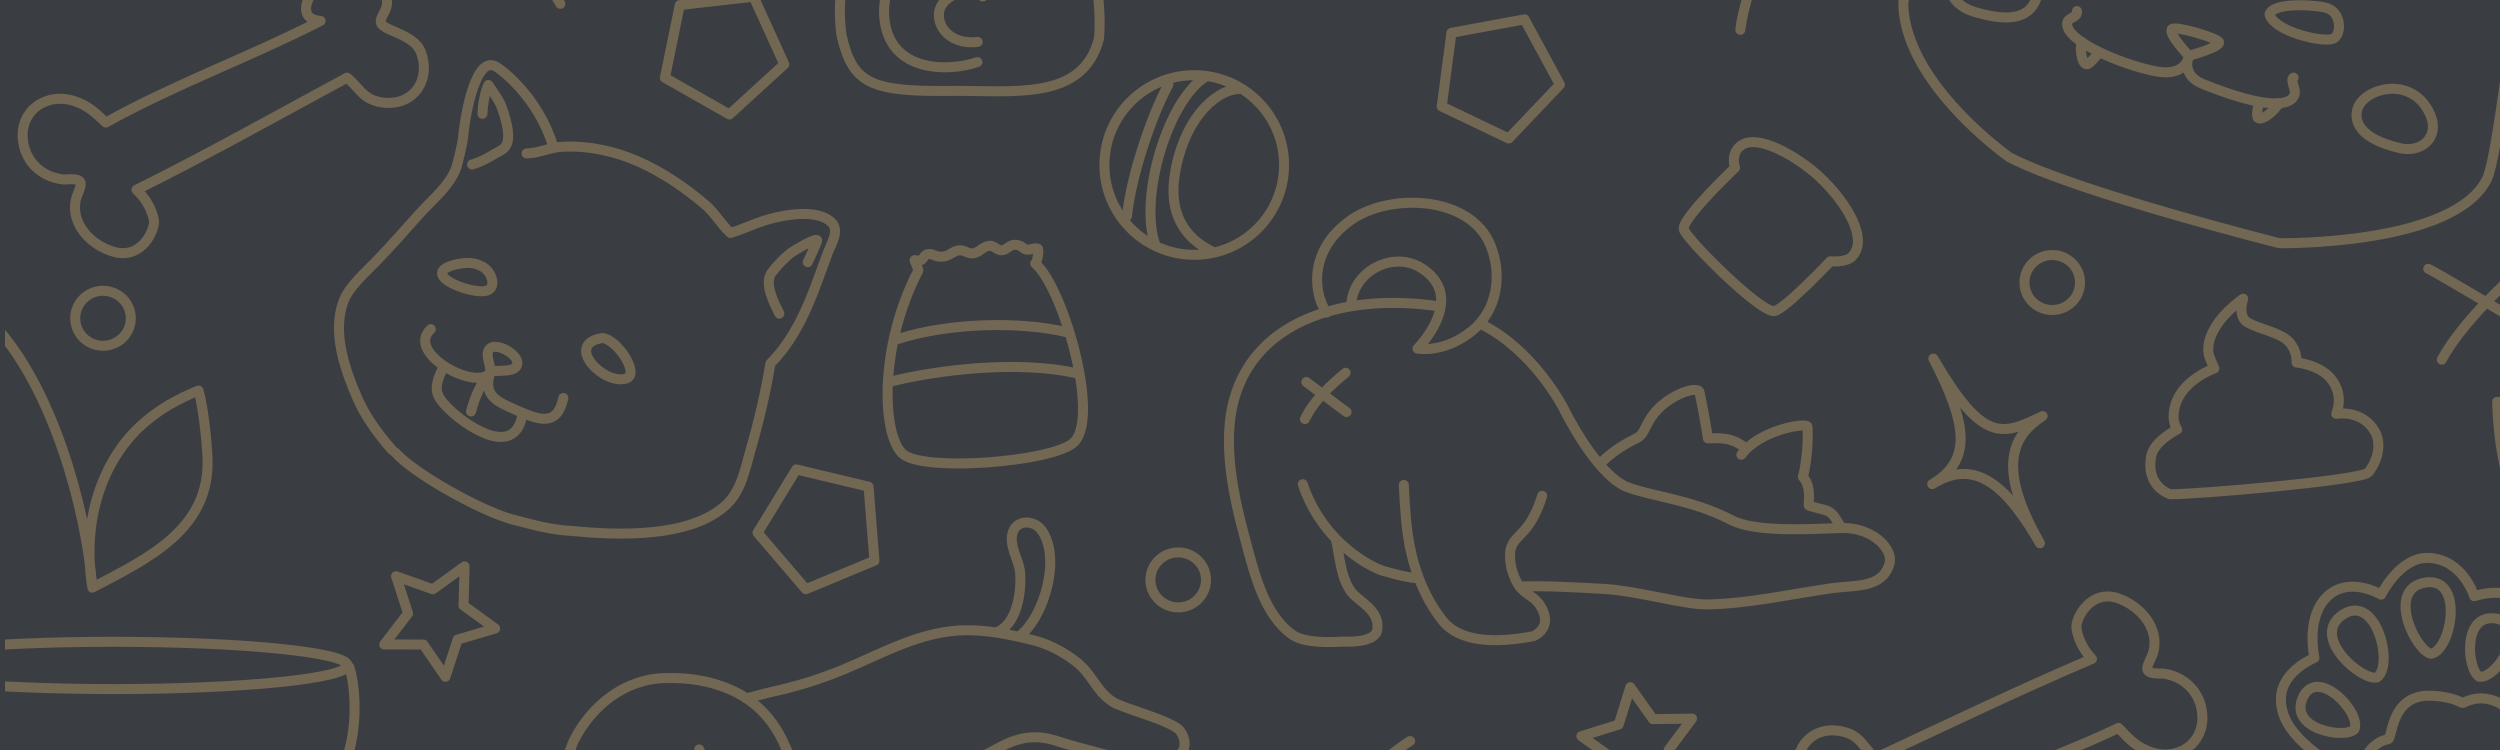
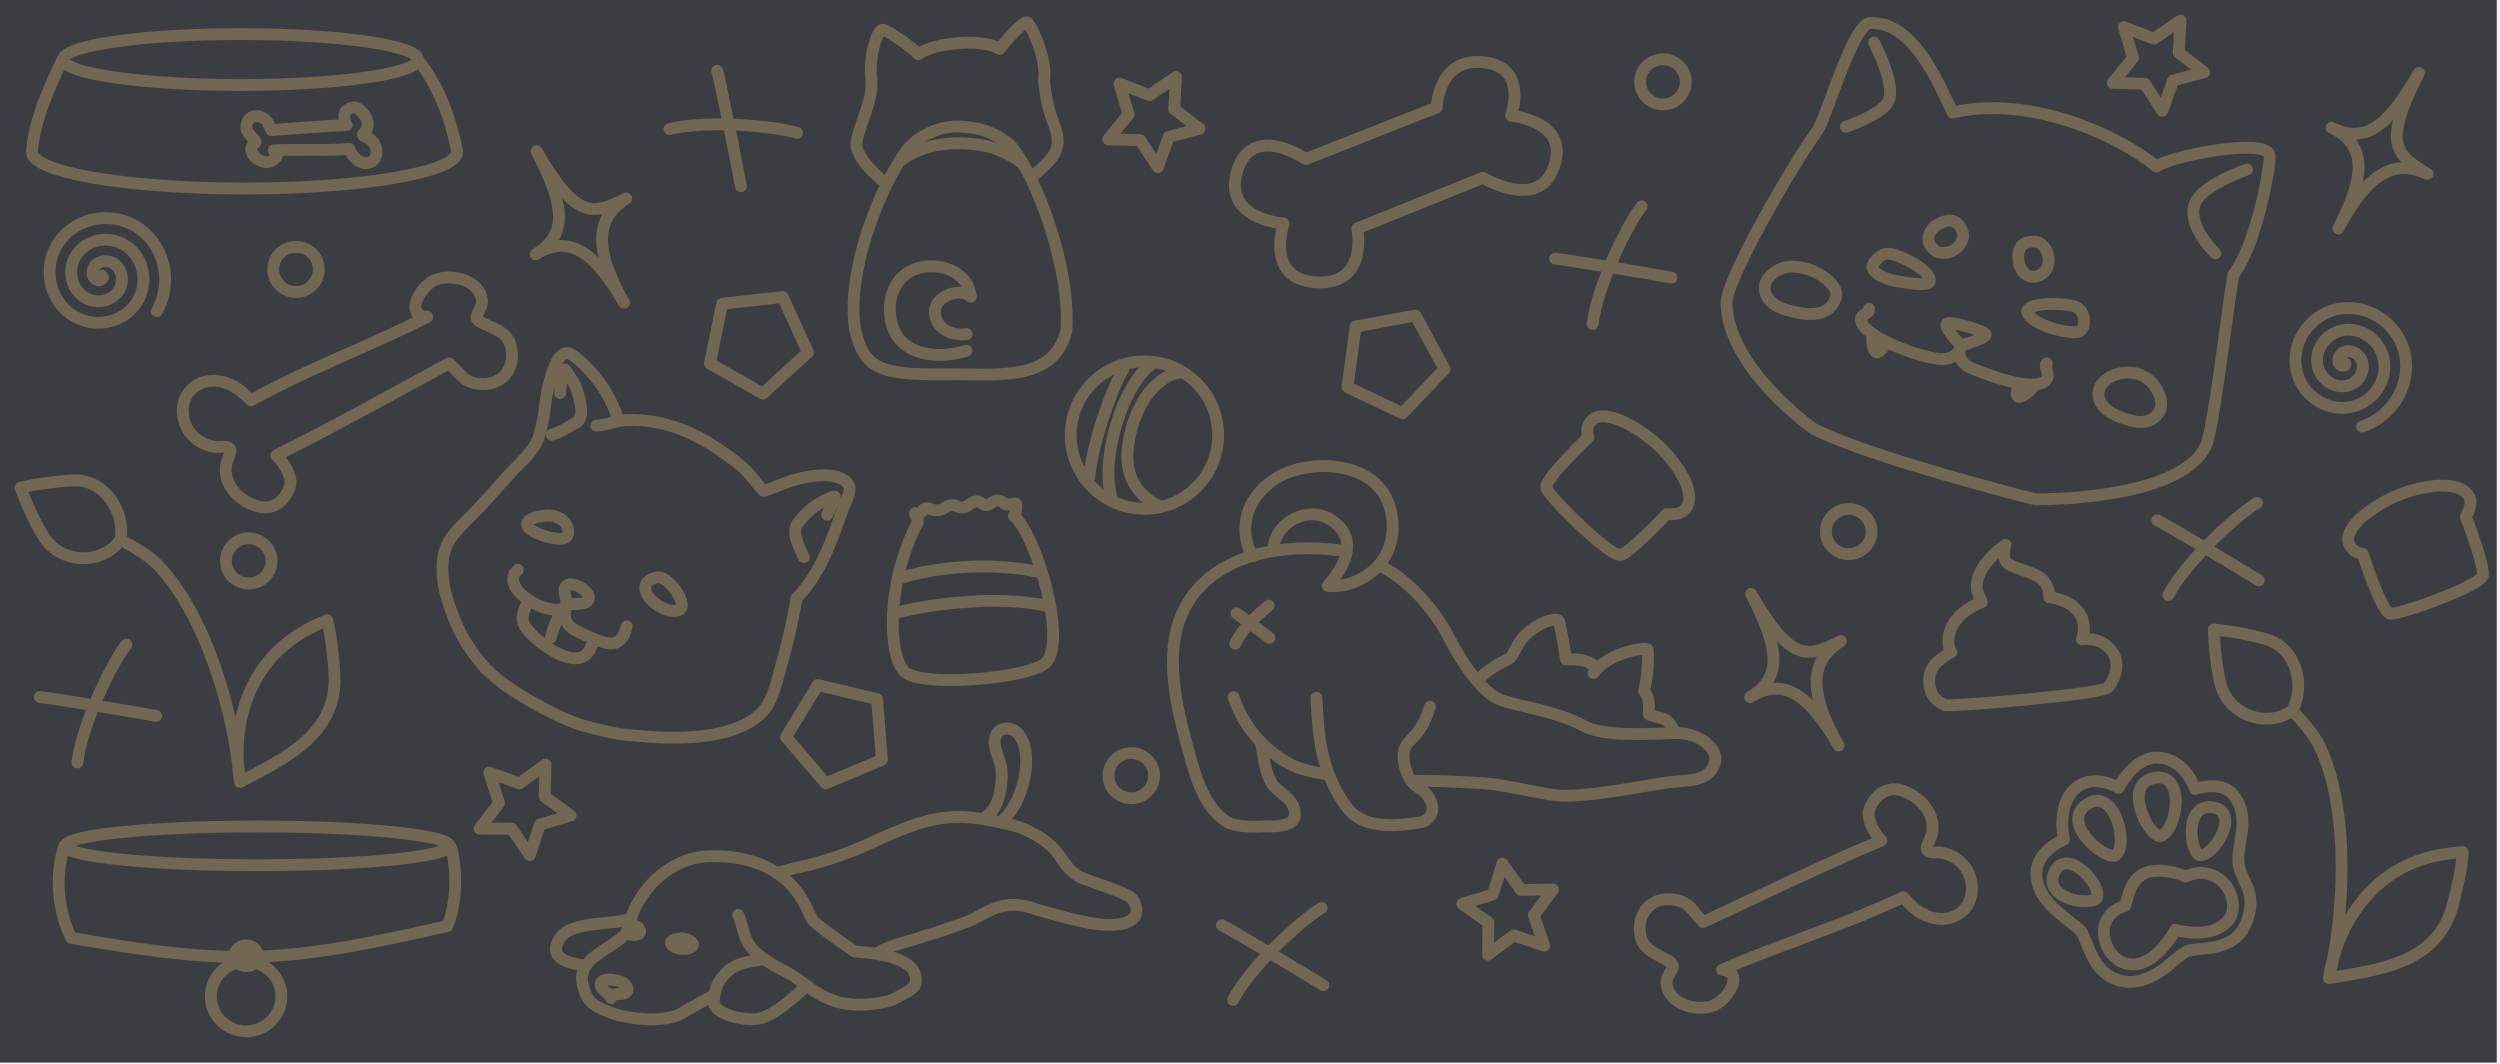
- <svg xmlns="http://www.w3.org/2000/svg" width="500" height="150" viewBox="0 0 500 150" fill="none">
-   <g clip-path="url(#clip0_66_119)">
-     <rect width="528.061" height="179.779" transform="translate(-13.75 -15)" fill="#3A3E42" />
-     <mask id="mask0_66_119" style="mask-type:alpha" maskUnits="userSpaceOnUse" x="1" y="-15" width="529" height="180">
-       <rect x="1" y="-15" width="529" height="180" fill="#F5C678" />
-       <rect x="1" y="-15" width="529" height="180" fill="#575C63" />
+ <svg xmlns="http://www.w3.org/2000/svg" width="423" height="180" viewBox="0 0 423 180" fill="none">
+   <g clip-path="url(#clip0_66_297)">
+     <rect width="422.449" height="179.779" fill="#3A3E42" />
+     <mask id="mask0_66_297" style="mask-type:alpha" maskUnits="userSpaceOnUse" x="0" y="0" width="423" height="180">
+       <rect width="423" height="180" fill="#F5C678" />
+       <rect width="423" height="180" fill="#575C63" />
    </mask>
-     <g mask="url(#mask0_66_119)">
-       <path d="M488.354 71.932C492.774 63.644 505.052 52.414 509.947 49.532M485.648 53.763C486.748 54.154 506.067 65.681 510.359 68.374M-21.139 112.762C-20.047 103.432 -12.711 88.497 -9.205 84.028M-30.286 96.831C-29.12 96.795 -6.927 100.48 -1.948 101.423M176.062 -28.276C173.436 -30.151 169.441 -33.934 168.743 -37.155C168.156 -39.864 172.214 -47.25 172.302 -51.699C172.32 -52.598 172.393 -53.592 172.26 -54.395C171.718 -58.648 173.642 -66.67 175.516 -65.704C177.571 -64.645 181.64 -61.92 183.78 -59.837C187.623 -62.652 199.372 -63.779 203.583 -61.091C204.457 -62.391 209.665 -68.321 210.331 -67.516C212.163 -65.304 215.139 -57.837 214.35 -53.319C214.864 -49.393 215.256 -46.764 216.688 -43.063C219.153 -36.689 217.108 -34.821 211.526 -29.987M195.481 12.417C189.822 14.368 178.479 14.522 176.967 4.429C176.498 1.296 176.998 -1.8 178.879 -4.399C182.805 -9.824 192.775 -9.265 195.857 -3.31C196.194 -2.658 196.636 -0.551 196.557 -0.642C194.409 -3.131 187.347 -1.053 187.793 3.423C188.134 6.841 191.575 8.911 195.542 8.378M179.075 -33.63C185.134 -38.444 194.177 -38.967 201.406 -37.148C203.56 -36.606 208.067 -34.333 209.256 -33.028M260.434 170.612C264.854 162.324 277.132 151.094 282.027 148.211M257.728 152.443C258.828 152.834 278.147 164.361 282.439 167.054M518.527 100.048C521.054 102.92 523.748 105.643 525.384 109.166C532.415 124.307 531.417 149.349 527.447 165.303M518.527 100.048C512.725 104.541 502.862 101.424 500.995 93.426C500.063 89.429 499.584 85.166 499.42 80.36C503.556 80.724 508.783 81.708 512.505 82.85C519.522 85.003 521.807 94.239 518.527 100.048ZM527.447 165.303C529.89 150.527 538.565 141.122 547.482 137.385C551.527 135.69 555.456 134.925 560.066 134.625C559.929 138.064 558.475 144.61 557.504 147.983C553.539 161.76 539.696 163.296 527.447 165.303ZM-10.644 58.454C-7.338 60.378 -3.921 62.109 -1.254 64.933C10.207 77.071 17.185 101.142 18.468 117.532M-10.644 58.454C-14.727 64.551 -25.069 64.716 -29.37 57.72C-31.52 54.223 -33.324 50.332 -35 45.824C-30.961 44.86 -25.692 44.14 -21.799 44.045C-14.462 43.867 -9.371 51.904 -10.644 58.454ZM18.468 117.532C16.109 102.743 21.362 91.076 28.639 84.709C31.939 81.821 35.424 79.852 39.702 78.108C40.66 81.413 41.353 88.084 41.499 91.59C42.097 105.914 29.452 111.752 18.468 117.532ZM123.104 -41.55C132.211 -43.851 148.779 -42.313 154.204 -40.627M134.734 -55.77C135.184 -54.692 139.641 -32.642 140.533 -27.653M-15.164 -5.804C-14.494 -5.372 -15.416 -4.687 -15.883 -4.689C-17.147 -4.696 -17.675 -6.2 -17.393 -7.24C-16.889 -9.101 -14.684 -9.783 -13.01 -9.147C-10.553 -8.212 -9.698 -5.224 -10.707 -2.931C-12.052 0.125 -15.849 1.158 -18.756 -0.232C-22.414 -1.98 -23.624 -6.595 -21.851 -10.113C-19.703 -14.374 -14.265 -15.763 -10.137 -13.604C-5.271 -11.06 -3.703 -4.796 -6.249 -0.058C-9.189 5.413 -16.281 7.16 -21.628 4.226C-27.704 0.891 -29.631 -7.03 -26.308 -12.986C-22.58 -19.668 -13.828 -21.774 -7.264 -18.062C0.024 -13.94 2.31 -4.357 -1.792 2.815M531.464 15.528C531.667 16.3 530.524 16.183 530.182 15.867C529.253 15.008 529.878 13.543 530.788 12.964C532.415 11.931 534.503 12.915 535.31 14.514C536.493 16.861 535.108 19.645 532.816 20.656C529.761 22.005 526.262 20.205 525.054 17.219C523.533 13.46 525.753 9.238 529.436 7.837C533.896 6.14 538.846 8.783 540.438 13.162C542.313 18.323 539.244 24.004 534.168 25.784C528.307 27.839 521.894 24.344 519.926 18.571C517.691 12.01 521.613 4.863 528.084 2.709C535.343 0.292 543.224 4.641 545.565 11.81C548.164 19.769 543.387 28.385 535.52 30.912M133.971 169.486C131.138 170.913 128.66 172.42 125.958 173.94C120.786 176.849 107.9 174.986 103.806 170.964C102.778 169.953 102.338 168.24 102.002 166.873C100.4 160.35 109.23 158.304 112.442 154.454C112.962 153.832 114.101 149.476 114.72 148.225C118.188 141.221 125.021 135.675 133.156 135.618C136.288 135.538 139.056 135.827 141.49 136.409C148.258 138.026 153.284 141.561 156.488 148.049C156.83 148.752 157.615 150.82 158.257 151.45C160.231 153.389 168.216 158.823 168.216 158.823C172.467 159.143 184.886 160.097 182.968 167.003C182.654 168.131 177.288 170.75 176.316 170.964C162.099 174.093 157.913 167.458 152.65 164.417C149.28 162.47 144.648 160.614 142.28 156.774C141.008 154.712 140.956 152.031 139.842 149.89M102.191 162.268C99.719 161.751 92.875 160.891 96.479 155.5C99.345 151.215 110.011 152.486 113.485 150.773M149.185 139.663C150.699 139.409 152.425 138.784 154.224 138.404C159.065 137.38 164.047 135.831 168.62 133.938C176.491 130.679 184.077 126.228 192.892 126.047C197.516 125.953 202.397 126.981 206.871 128.096C210.203 128.927 214.853 131.466 217.109 134.157C219.027 136.446 220.025 138.804 222.681 140.445C224.689 141.686 234.594 144.246 236.005 146.166C237.461 148.146 236.815 149.91 236.508 150.318C233.272 154.632 220.978 150.891 216.761 149.769C216.023 149.573 215.291 149.388 214.567 149.154C213.748 148.889 212.899 148.722 212.087 148.437C203.875 145.415 199.768 150.171 195.386 151.681C192.024 152.839 189.017 154.029 185.618 154.953C181.703 156.426 177.343 156.978 173.74 159.214M199.175 126.494C203.407 125.072 204.333 118.369 204.022 114.526C203.814 111.952 201.654 109.044 202.573 106.416C203.479 103.827 206.833 104.032 208.285 105.997C212.267 111.388 208.953 123.393 203.792 127.321M113.271 152.108C114.94 152.678 115.459 152.576 115.949 153.708C116.403 154.758 114.166 155.282 112.62 154.307M145.432 160.853C140.513 161.585 137.796 162.046 135.026 166.472C134.452 167.388 133.839 170.06 133.923 171.182C134.142 174.109 140.783 175.626 144.333 175.271C148.932 174.811 154.86 168.392 156.234 167.629M110.646 29.328C107.644 19.313 100.003 13.619 98.906 13.172C94.714 11.466 92.817 24.923 92.681 26.912C92.538 28.999 91.255 33.536 91.286 33.448C89.983 37.2 86.261 40.09 83.664 43.015C80.897 46.131 78.132 49.264 75.225 52.264C73.144 54.412 69.815 57.308 68.722 60.194C66.386 66.363 68.9 73.696 71.382 79.42C72.85 82.806 75.054 86.154 78.445 90.03M105.311 30.686C107.751 30.658 110.008 29.455 112.489 29.345C123.509 28.858 132.801 34.045 140.908 40.818C142.932 42.508 144.199 44.853 146.083 46.59C148.35 45.936 150.602 44.819 152.915 44.097C156.319 43.034 163.247 41.63 166.243 44.422C168.035 46.093 166.197 48.826 165.543 50.598C162.659 58.42 160.147 66.577 154.086 72.713C153.098 78.551 151.776 84.281 150.125 89.962C149.039 93.701 148.283 98.181 145.175 101.027C137.954 107.641 123.474 107.091 114.36 106.187C109.98 105.973 106.531 104.913 102.323 103.856C95.688 101.955 82.661 94.612 79.016 90.447M86.168 65.832C80.831 70.636 95.822 78.639 98.115 74.33M98.115 74.33C96.51 78.986 99.106 80.218 103.154 81.979C107.591 83.909 111.396 85.579 112.674 79.588M98.115 74.33C97.99 73.267 97.827 72.667 97.643 71.831C96.483 66.565 105.007 70.976 103.231 73.335C102.355 74.499 99.457 73.976 98.115 74.33ZM98.115 74.33C96.141 76.597 94.964 79.456 94.201 82.303M88.716 73.266C88.01 74.945 86.958 76.801 87.489 78.679C87.856 79.979 89.583 81.655 90.537 82.505C94.432 85.974 103.173 91.382 104.522 82.722M161.552 52.426C162.198 51.071 162.859 49.549 163.407 48.309C164.004 46.959 158.676 50.177 157.998 50.707C156.782 51.659 155.403 53.162 154.414 54.411C152.682 56.597 154.794 60.522 155.864 62.73M94.414 32.911C96.252 32.332 97.36 31.73 99.301 30.569C100.661 29.756 103.178 29.487 100.358 21.464C99.916 20.205 98.686 18.453 97.668 16.996C97.668 16.996 96.629 19.094 96.485 22.767M-24.303 133.073C-26.69 140.172 -25.927 148.844 -22.677 155.505C-7.66 158.043 7.253 160.564 22.636 160.08C38.018 159.597 53.453 156.123 68.994 152.624C71.252 147.226 71.488 138.832 69.876 133.432M71.372 -35.949C71.372 -34.384 68.949 -32.846 64.351 -31.493C59.752 -30.139 53.142 -29.018 45.191 -28.244C37.241 -27.47 28.234 -27.07 19.087 -27.085C9.941 -27.1 0.98 -27.529 -6.884 -28.329C-14.747 -29.128 -21.233 -30.27 -25.681 -31.638C-30.129 -33.006 -32.381 -34.552 -32.208 -36.117C-31.702 -43.608 -27.751 -52.341 -24.795 -58.423M61.981 -58.269C66.444 -52.642 69.694 -44.957 71.325 -36.29M241.073 15.395C233.667 19.944 227.673 39.411 231.07 49.023M247.811 17.784C242.661 18.015 236.415 24.576 234.898 35.329C233.93 42.187 236.384 47.519 242.809 50.487M233.68 16.918C230.395 22.927 226.266 34.932 225.391 43.234M288.135 61.332C269.603 58.45 251.512 63.707 246.904 79.564C244.327 88.432 246.689 99.242 249.042 107.9C250.807 114.394 252.746 123.048 258.651 127.061C261.423 128.945 268.511 128.316 268.511 128.316C268.511 128.316 275.01 128.794 275.453 125.961C276.069 122.021 271.675 120.296 270.236 118.361C268.077 115.456 267.941 111.038 267.134 107.695M261.265 76.418L269.311 82.405M269.122 74.549C266.002 77.155 262.769 80.094 260.987 83.811M260.562 96.839C263.656 106.292 271.085 111.953 276.107 114C276.107 114 280.413 115.407 283.486 115.658M280.768 96.997C280.768 96.997 280.983 102.938 281.561 106.937C282.391 112.683 284.34 118.744 288.407 123.999C291.943 128.568 299.211 128.645 306.723 127.225C306.723 127.225 310.728 125.586 308.154 121.298C306.293 118.198 303.865 119.52 302.253 113.514C300.911 105.992 305.296 109.395 308.431 99.156M319.999 92.766C322.458 90.284 324.622 88.997 327.591 87.493C328.494 87.036 328.913 85.791 329.708 84.328C332.488 79.211 339.561 76.943 339.898 78.428C340.463 80.926 341.33 85.913 341.583 87.673C345.897 87.459 347.044 88.149 349.239 89.656M303.893 117.359C306.889 117.002 317.441 117.58 321.114 117.804C327.534 118.196 336.913 120.949 341.367 120.888C349.432 120.776 358.207 118.816 366.189 117.663C370.96 116.975 376.41 117.735 377.883 112.798C378.763 109.848 374.539 105.441 368.314 105.605C362.411 105.76 351.211 106.582 346.249 104.002C338.197 99.815 330.212 99.325 325.202 97.323C318.922 94.492 312.728 81.703 312.728 81.703C312.728 81.703 306.96 70.25 296.399 64.914M265.395 62.509C263.237 60.072 260.819 50.575 270.222 43.987C277.955 38.57 294.131 39.029 298.151 49.182C300.474 55.049 299.451 62.051 294.439 66.15C288.821 70.743 283.504 69.723 283.504 69.723C283.504 69.723 287.455 65.75 288.136 61.319C288.539 58.696 287.796 55.913 284.409 53.699C278.713 49.976 270.413 54.226 270.245 61.162M348.269 90.956C351.94 85.883 361.444 84.459 361.502 85.335C361.741 88.947 361.087 93.754 360.562 95.356C362.474 97.406 361.544 101.053 361.781 101.127C366.069 102.46 365.956 101.498 368.237 105.542M179.523 67.816C189.676 64.565 203.846 64.181 213.382 66.449M178.029 76.349C187.427 73.966 203.409 72.041 215.151 74.614M415.394 2.217C415.598 3.805 412.97 3.316 413.486 5.289C414.577 9.461 429.162 14.584 433.28 14.468C437.568 14.348 437.775 11.154 437.775 11.154M437.775 11.154C437.775 11.154 436.056 14.972 440.511 16.774C453.809 22.155 458.284 21.072 458.918 18.896C459.241 17.788 457.928 15.926 458.726 15.518M437.775 11.154C437.775 11.154 443.942 9.506 443.812 8.473C443.705 7.618 434.834 5.017 434.349 5.857C433.717 6.952 437.775 11.154 437.775 11.154ZM416.318 8.344C415.858 10.078 416.499 13.489 417.681 12.755C418.435 12.286 419.882 10.408 419.882 10.408M451.814 20.413C451.814 20.413 451.343 22.199 451.407 23.078C451.553 25.109 455.368 21.837 455.737 20.598M416.633 -62.646C416.633 -62.646 422.433 -51.746 419.914 -47.968C417.792 -44.787 409.759 -42.141 409.759 -42.141M507.53 -31.72C507.53 -31.72 495.952 -27.837 494.629 -22.986C493.152 -17.573 499.804 -11.282 499.804 -11.282M348.064 5.961C349.157 -3.369 356.492 -18.303 359.999 -22.773M338.917 -9.97C340.084 -10.006 362.277 -6.321 367.256 -5.378M145.899 22.894L132.977 15.565L135.954 1.01L150.716 -0.656L156.863 12.869L145.899 22.894ZM491.291 -68L490.865 -60.186L497.06 -55.405L489.497 -53.396L486.864 -46.027L482.617 -52.599L474.795 -52.826L479.732 -58.897L477.531 -66.406L484.83 -63.586L491.291 -68ZM181.002 -36.487C174.393 -27.473 166.235 -7.214 168.304 7.041C170.496 16.714 174.112 18.361 190.008 18.181C202.499 18.04 216.555 20.366 219.801 7.705C221.069 -6.908 212.652 -30.298 206.12 -37.709C205.548 -38.311 201.862 -40.983 198.232 -41.644C193.771 -42.455 189.501 -42.912 183.576 -38.973C183.576 -38.973 181.944 -37.715 181.002 -36.487ZM26.16 63.655C26.16 66.691 23.671 69.153 20.601 69.153C17.531 69.153 15.043 66.691 15.043 63.655C15.043 60.619 17.531 58.157 20.601 58.157C23.671 58.157 26.16 60.619 26.16 63.655ZM37.68 -7.375C37.68 -4.339 35.191 -1.878 32.121 -1.878C29.052 -1.878 26.563 -4.339 26.563 -7.375C26.563 -10.411 29.052 -12.873 32.121 -12.873C35.191 -12.873 37.68 -10.411 37.68 -7.375ZM108.883 170.168C108.562 169.256 106.997 168.23 106.792 167.95C105.566 166.275 107.009 165.278 109.96 165.813C113.425 166.442 114.104 169.388 110.587 169.207C109.862 169.17 109.144 169.543 108.883 170.168ZM126.117 155.591C120.335 156.134 125.407 159.303 128.349 157.827C129.708 157.145 127.953 155.637 126.117 155.591ZM370.744 -53.073C370.744 -50.036 368.256 -47.575 365.186 -47.575C362.116 -47.575 359.627 -50.036 359.627 -53.073C359.627 -56.109 362.116 -58.57 365.186 -58.57C368.256 -58.57 370.744 -56.109 370.744 -53.073ZM416.008 56.505C416.008 59.541 413.519 62.002 410.449 62.002C407.379 62.002 404.891 59.541 404.891 56.505C404.891 53.469 407.379 51.007 410.449 51.007C413.519 51.007 416.008 53.469 416.008 56.505ZM241.201 115.981C241.201 119.018 238.712 121.479 235.643 121.479C232.573 121.479 230.084 119.018 230.084 115.981C230.084 112.945 232.573 110.484 235.643 110.484C238.712 110.484 241.201 112.945 241.201 115.981ZM95.939 53.092C94.401 52.226 91.801 52.615 90.142 53.188C84.609 55.097 93.807 58.732 97.033 58.212C99.665 57.787 98.338 53.836 95.939 53.092ZM120.42 67.615C112.75 68.846 120.732 77.148 125.278 75.687C128.046 74.798 123.349 67.719 120.42 67.615ZM69.516 133.086C69.516 135.698 48.562 137.815 22.715 137.815C-3.133 137.815 -24.087 135.698 -24.087 133.086C-24.087 130.475 -3.133 128.358 22.715 128.358C48.562 128.358 69.516 130.475 69.516 133.086ZM28.564 169.759C28.564 174.46 24.715 178.271 19.966 178.271C15.218 178.271 11.368 174.46 11.368 169.759C11.368 165.058 15.218 161.247 19.966 161.247C24.715 161.247 28.564 165.058 28.564 169.759ZM22.79 159.854C22.79 161.256 21.533 162.393 19.983 162.393C18.433 162.393 17.176 161.256 17.176 159.854C17.176 158.453 18.433 157.316 19.983 157.316C21.533 157.316 22.79 158.453 22.79 159.854ZM174.889 112.142L161.17 117.844L151.508 106.559L159.256 93.882L173.706 97.333L174.889 112.142ZM99.03 125.703L91.525 127.918L89.096 135.357L84.669 128.904L76.844 128.892L81.614 122.688L79.207 115.242L86.581 117.861L92.919 113.271L92.707 121.093L99.03 125.703ZM386.44 96.834C394.567 91.974 393.372 84.658 386.665 71.711C396.585 88.743 400.398 87.174 408.53 83.207C402.763 86.948 399.023 92.995 407.996 108.646C401.465 97.371 395.18 91.371 386.44 96.834ZM528.111 -41.901C536.585 -37.674 542.104 -42.622 549.397 -55.248C540.393 -37.715 543.77 -35.347 551.493 -30.634C545.235 -33.477 538.125 -33.37 529.775 -17.378C535.754 -28.955 537.422 -37.482 528.111 -41.901ZM61.852 -58.508C61.852 -55.081 42.505 -52.303 18.639 -52.303C-5.227 -52.303 -24.574 -55.081 -24.574 -58.508C-24.574 -61.935 -5.227 -64.714 18.639 -64.714C42.505 -64.714 61.852 -61.935 61.852 -58.508ZM246.53 -54.242L246.104 -46.428L252.299 -41.647L244.736 -39.638L242.103 -32.269L237.856 -38.841L230.034 -39.068L234.971 -45.138L232.77 -52.647L240.069 -49.827L246.53 -54.242ZM301.745 27.698L288.341 21.29L290.293 6.562L304.903 3.868L311.981 16.93L301.745 27.698ZM326.06 137.439L330.582 143.825L338.407 143.721L333.73 149.995L336.247 157.404L328.835 154.895L322.566 159.579L322.662 151.754L316.27 147.239L323.742 144.912L326.06 137.439ZM64.111 4.176C49.924 11.455 35.27 16.68 21.163 24.514C19.022 22.513 17.591 21.088 14.824 20.205C9.123 18.387 3.669 22.305 4.642 28.451C5.302 32.615 8.499 35.405 12.594 35.888C13.292 35.97 16.315 35.376 16.147 36.88C16.034 37.891 15.32 39.082 15.12 40.15C14.23 44.9 18.171 49.04 22.748 50.36C28.431 51.999 31.099 45.798 30.78 44.007C30.473 42.279 29.348 39.83 27.297 37.961C41.401 30.944 55.515 23.044 69.402 15.531C71.892 17.504 72.479 19.803 76.146 20.443C82.333 21.524 86.324 16.314 84.193 10.458C82.805 6.645 76.214 6.216 76.145 4.331C76.099 3.058 77.762 1.98 77.359 -0.244C76.475 -5.118 69.173 -6.566 65.352 -4.466C62.389 -2.838 58.396 3.764 64.111 4.176ZM26.7 -36.384C32.846 -36.699 38.913 -36.203 45.098 -36.729C45.646 -35.668 46.001 -34.927 46.918 -34.164C48.807 -32.593 51.307 -33.115 51.699 -35.471C51.965 -37.068 51.123 -38.583 49.665 -39.416C49.417 -39.559 48.224 -39.834 48.471 -40.345C48.636 -40.688 49.047 -40.999 49.252 -41.349C50.163 -42.906 49.211 -45.023 47.677 -46.234C45.773 -47.738 44.026 -45.95 43.924 -45.258C43.826 -44.59 43.943 -43.532 44.473 -42.532C38.39 -42.297 32.195 -41.748 26.131 -41.301C25.45 -42.41 25.515 -43.327 24.235 -44.148C22.076 -45.533 19.959 -44.313 20.032 -41.874C20.078 -40.285 22.467 -39.068 22.261 -38.382C22.122 -37.919 21.374 -37.802 21.251 -36.941C20.982 -35.054 23.509 -33.357 25.181 -33.492C26.478 -33.596 28.766 -35.314 26.7 -36.384ZM485.761 139.14C478.143 139.14 478.486 147.661 477.647 147.818C474.564 148.396 472.623 151.493 472.595 153.635C472.536 158.12 475.639 162.27 480.184 161.951C485.871 161.553 490.052 153.537 490.052 153.537C490.052 153.537 499.274 156.329 503.248 150.817C505.331 147.928 503.645 140.598 497.01 139.728C494.478 139.395 492.586 140.701 492.459 140.617C491.134 139.745 488.228 139.14 485.761 139.14ZM486.254 130.755C483.208 130.351 477.097 117.875 484.996 116.52C492.897 115.164 490.37 129.934 486.254 130.755ZM475.401 135.479C472.447 136.323 461.867 127.321 468.57 122.927C475.274 118.532 478.849 133.085 475.401 135.479ZM470.897 145.836C469.161 147.829 457.695 145.939 460.551 139.556C463.408 133.17 472.307 142.451 470.897 145.836ZM495.888 135.349C493.505 134.208 492.269 122.653 499.183 123.704C506.099 124.755 499.526 135.806 495.888 135.349ZM492.7 158.834C495.527 157.527 504.406 159.425 507.366 151.709C510.132 144.497 506.387 142.167 505.515 137.897C504.543 133.137 508.911 126.408 504.091 120.574C501.152 117.016 494.841 119.241 494.841 119.241C494.841 119.241 492.572 111.729 485.55 111.579C479.892 111.457 476.228 118.937 476.228 118.937C476.228 118.937 470.023 115.188 465.622 119.15C460.993 123.317 462.887 131.573 462.887 131.573C462.887 131.573 456.4 134.157 456.195 139.559C455.913 147.006 464.761 151.266 467.063 153.905C468.63 155.702 469.485 163.762 476.12 165.787C484.027 168.199 489.862 160.146 492.7 158.834ZM256.812 33C256.812 42.921 248.769 50.964 238.848 50.964C228.927 50.964 220.884 42.921 220.884 33C220.884 23.079 228.927 15.037 238.848 15.037C248.769 15.037 256.812 23.079 256.812 33ZM535.697 61.932C535.697 61.932 533.035 61.728 532.297 59.297C530.97 54.928 539.64 49.447 544.676 47.497C551.944 44.683 560.533 44.072 561.885 48.729C562.351 50.334 560.815 52.841 560.815 52.841C560.815 52.841 565.479 65.02 564.96 67.213C564.329 69.879 543.8 77.12 542.263 76.489C540.074 75.591 535.697 61.932 535.697 61.932ZM183.628 54.18C175.702 69.418 176.397 87.161 180.577 90.795C184.728 94.403 210.063 92.416 214.621 88.609C220.3 83.865 212.533 57.232 207.043 52.707C207.505 52.322 207.883 49.835 207.541 49.719C206.883 49.495 206.124 49.975 205.445 49.944C204.511 49.901 204.507 48.906 202.819 48.959C201.946 48.986 201.33 49.937 200.476 50.048C199.47 50.178 198.88 49.082 197.902 49.156C196.66 49.251 195.926 50.419 194.75 50.645C193.661 50.855 193.021 50.048 192.01 50.048C190.858 50.048 189.979 51.092 188.897 51.272C186.968 51.592 186.592 50.592 185.718 50.819C184.45 50.9 184.994 52.535 182.952 52.018C182.736 51.963 183.915 54.103 183.628 54.18ZM434.041 98.841C438.533 98.946 472.386 96.094 473.672 94.478C476.037 91.503 476.053 88.175 475.018 86.364C472.406 81.793 467.233 82.771 467.233 82.771C467.233 82.771 468.948 79.147 466.205 75.772C463.874 72.904 459.313 72.509 459.313 72.509C459.313 72.509 459.607 69.434 456.827 67.558C454.4 66.125 452.042 65.846 449.615 64.546C447.377 63.346 448.64 59.742 448.64 59.742C448.64 59.742 441.184 64.689 441.679 70.455C441.759 71.394 442.873 73.687 442.873 73.687C442.873 73.687 436.766 75.807 435.14 80.757C434.045 84.092 435.445 85.903 435.445 85.903C435.445 85.903 430.792 88.192 430.236 91.225C429.101 97.415 434.041 98.841 434.041 98.841ZM401.892 31.46C401.892 31.46 381.213 16.987 380.656 1.024C380.454 -4.769 397.013 -33.29 402.963 -41.389C404.805 -43.897 411.469 -67.246 415.653 -67.408C426.155 -67.815 432.144 -53.16 435.759 -45.592C454.889 -50.031 476.675 -39.745 485.403 -32.437C488.539 -34.882 511.663 -39.515 512.995 -35.349C513.443 -33.948 510.029 -13.579 504.173 -6.094C502.77 1.73 499.441 31.44 497.453 35.655C491.08 49.165 455.885 48.64 455.885 48.64C455.885 48.64 415.568 38.53 401.892 31.46ZM416.198 -8.15C416.198 -8.15 417.397 -10.993 419.906 -11.195C422.047 -11.368 430.177 -7.453 430.219 -4.758C430.238 -3.549 428.198 -3.531 423.028 -4.347C416.051 -5.449 416.198 -8.15 416.198 -8.15ZM453.906 2.857C454.617 0.336 463.721 0.985 465.527 1.647C468.432 2.712 468.318 7.192 466.529 7.782C464.208 8.548 454.703 6.177 453.906 2.857ZM431.597 -17.964C431.597 -17.964 428.923 -15.933 430.215 -13.466C432.624 -8.865 439.52 -12.665 438.126 -16.689C436.429 -21.588 431.597 -17.964 431.597 -17.964ZM452.03 -8.477C452.03 -8.477 452.995 -5.261 455.759 -5.607C460.912 -6.252 459.77 -14.041 455.512 -14.146C450.329 -14.273 452.03 -8.477 452.03 -8.477ZM393.392 -7.291C387.815 -4.405 389.619 0.811 394.887 2.379C400.622 4.087 405.744 4.308 407.302 -0.422C408.636 -4.472 398.808 -10.094 393.392 -7.291ZM471.369 22.285C470.661 26.918 476.684 28.842 479.9 29.614C484.346 30.68 487.957 27.412 486.084 23.012C482.52 14.64 472.065 17.724 471.369 22.285ZM321.328 -29.703L290.701 -17.335C290.701 -17.335 293.631 -3.15 280.211 -4.268C268.204 -5.268 272.771 -18.559 272.771 -18.559C272.771 -18.559 258.147 -19.529 261.34 -31.025C264.786 -43.436 278.168 -34.278 278.168 -34.278L310.066 -46.82C310.066 -46.82 310.337 -59.482 322.113 -57.762C332.334 -56.269 328.198 -44.815 328.198 -44.815C328.198 -44.815 343.745 -43.355 338.111 -31.146C333.94 -22.107 321.328 -29.703 321.328 -29.703ZM347.014 33.544C347.014 33.544 346.046 31.056 347.918 29.339C351.282 26.251 359.976 31.695 363.913 35.39C369.596 40.724 373.865 48.202 370.251 51.437C369.007 52.551 366.081 52.252 366.081 52.252C366.081 52.252 357.121 61.728 354.919 62.21C352.243 62.795 336.83 47.423 336.733 45.764C336.595 43.402 347.014 33.544 347.014 33.544ZM379.609 163.288C394.209 156.878 409.152 152.548 423.706 145.579C425.722 147.705 427.064 149.214 429.773 150.262C435.354 152.421 441.035 148.839 440.434 142.646C440.027 138.45 437.004 135.471 432.946 134.742C432.254 134.618 429.2 135.029 429.459 133.538C429.633 132.536 430.417 131.39 430.681 130.336C431.857 125.648 428.173 121.278 423.683 119.684C418.11 117.705 415.073 123.733 415.282 125.541C415.485 127.284 416.46 129.796 418.394 131.786C403.892 137.939 389.327 144.973 375.013 151.634C372.646 149.515 372.199 147.185 368.577 146.324C362.467 144.872 358.168 149.831 359.943 155.806C361.098 159.696 367.651 160.521 367.606 162.407C367.575 163.681 365.85 164.657 366.118 166.9C366.706 171.819 373.907 173.704 377.848 171.839C380.904 170.393 385.289 164.044 379.609 163.288ZM90.509 -11.049C98.636 -15.909 97.441 -23.224 90.734 -36.172C100.654 -19.14 104.467 -20.708 112.599 -24.675C106.832 -20.934 103.092 -14.887 112.065 0.763C105.534 -10.511 99.249 -16.511 90.509 -11.049Z" stroke="#F5C678" stroke-opacity="0.3" stroke-width="2" stroke-linecap="round" stroke-linejoin="round" />
+     <g mask="url(#mask0_66_297)">
+       <path d="M366.897 100.653C369.967 94.898 378.493 87.099 381.892 85.098M365.018 88.036C365.782 88.308 379.198 96.312 382.178 98.183M13.099 129.006C13.857 122.527 18.951 112.156 21.386 109.053M6.747 117.943C7.557 117.918 22.968 120.477 26.426 121.132M150.038 31.067C148.215 29.765 145.44 27.138 144.956 24.902C144.548 23.021 147.366 17.892 147.427 14.802C147.44 14.178 147.49 13.487 147.398 12.93C147.021 9.977 148.357 4.406 149.659 5.077C151.086 5.812 153.912 7.705 155.397 9.151C158.066 7.196 166.224 6.413 169.149 8.28C169.756 7.378 173.372 3.26 173.835 3.818C175.107 5.355 177.173 10.54 176.625 13.677C176.983 16.404 177.255 18.229 178.249 20.799C179.961 25.226 178.541 26.522 174.664 29.879M163.523 59.325C159.593 60.68 151.716 60.787 150.667 53.778C150.341 51.603 150.688 49.453 151.994 47.648C154.72 43.88 161.644 44.269 163.784 48.404C164.018 48.857 164.325 50.32 164.27 50.257C162.778 48.528 157.874 49.971 158.184 53.08C158.421 55.453 160.81 56.89 163.565 56.52M152.13 27.349C156.338 24.006 162.617 23.643 167.637 24.906C169.133 25.283 172.263 26.861 173.088 27.767M208.627 169.178C211.696 163.422 220.222 155.624 223.621 153.622M206.748 156.561C207.511 156.833 220.927 164.837 223.908 166.707M387.85 120.177C389.605 122.171 391.475 124.063 392.611 126.509C397.494 137.023 396.801 154.412 394.044 165.491M387.85 120.177C383.821 123.297 376.972 121.132 375.676 115.579C375.028 112.803 374.695 109.843 374.581 106.505C377.454 106.758 381.083 107.442 383.668 108.235C388.541 109.73 390.128 116.143 387.85 120.177ZM394.044 165.491C395.74 155.231 401.764 148.7 407.957 146.104C410.766 144.927 413.494 144.396 416.695 144.188C416.6 146.576 415.59 151.122 414.916 153.464C412.162 163.03 402.55 164.097 394.044 165.491ZM20.387 91.293C22.683 92.63 25.056 93.832 26.907 95.793C34.866 104.222 39.712 120.937 40.602 132.318M20.387 91.293C17.552 95.528 10.37 95.642 7.383 90.784C5.89 88.356 4.638 85.653 3.474 82.523C6.278 81.854 9.938 81.354 12.64 81.288C17.736 81.164 21.271 86.746 20.387 91.293ZM40.602 132.318C38.965 122.048 42.612 113.947 47.665 109.525C49.957 107.52 52.377 106.153 55.348 104.942C56.013 107.237 56.494 111.869 56.596 114.304C57.011 124.25 48.23 128.304 40.602 132.318ZM113.263 21.849C119.587 20.252 131.092 21.32 134.859 22.49M121.339 11.976C121.651 12.724 124.747 28.036 125.366 31.5M17.248 46.672C17.714 46.972 17.073 47.448 16.749 47.446C15.871 47.441 15.505 46.397 15.7 45.675C16.05 44.382 17.582 43.909 18.744 44.351C20.45 45 21.044 47.075 20.343 48.667C19.409 50.79 16.773 51.506 14.754 50.541C12.214 49.327 11.374 46.123 12.605 43.68C14.096 40.721 17.872 39.756 20.739 41.256C24.118 43.022 25.207 47.372 23.439 50.662C21.397 54.461 16.472 55.675 12.759 53.637C8.54 51.321 7.202 45.821 9.51 41.685C12.099 37.045 18.176 35.582 22.734 38.16C27.795 41.022 29.382 47.677 26.534 52.657M396.833 61.486C396.975 62.021 396.181 61.94 395.943 61.72C395.298 61.124 395.732 60.107 396.364 59.705C397.494 58.987 398.944 59.671 399.504 60.782C400.325 62.411 399.364 64.344 397.772 65.046C395.651 65.983 393.221 64.733 392.382 62.659C391.326 60.049 392.868 57.117 395.425 56.144C398.522 54.966 401.96 56.802 403.065 59.843C404.367 63.426 402.236 67.371 398.711 68.607C394.641 70.034 390.188 67.607 388.821 63.598C387.269 59.043 389.992 54.08 394.486 52.584C399.527 50.905 405 53.926 406.626 58.904C408.43 64.43 405.113 70.413 399.65 72.168M120.809 168.396C118.842 169.387 117.121 170.433 115.245 171.489C111.654 173.509 102.705 172.215 99.863 169.422C99.148 168.72 98.843 167.53 98.61 166.582C97.497 162.051 103.629 160.631 105.86 157.958C106.221 157.525 107.011 154.5 107.441 153.632C109.85 148.768 114.594 144.917 120.243 144.878C122.418 144.822 124.341 145.023 126.03 145.426C130.731 146.549 134.22 149.004 136.445 153.51C136.683 153.998 137.228 155.433 137.674 155.871C139.045 157.218 144.59 160.991 144.59 160.991C147.542 161.213 156.165 161.876 154.833 166.671C154.616 167.454 150.889 169.273 150.214 169.422C140.342 171.594 137.435 166.987 133.78 164.876C131.44 163.524 128.223 162.235 126.579 159.568C125.696 158.136 125.66 156.275 124.886 154.788M98.741 163.383C97.024 163.025 92.272 162.427 94.775 158.684C96.765 155.708 104.171 156.591 106.584 155.401M131.374 147.686C132.426 147.51 133.624 147.076 134.873 146.812C138.235 146.101 141.695 145.025 144.87 143.71C150.336 141.447 155.604 138.357 161.725 138.231C164.936 138.166 168.325 138.88 171.432 139.654C173.746 140.231 176.975 141.994 178.541 143.863C179.874 145.452 180.566 147.09 182.41 148.229C183.805 149.091 190.683 150.869 191.663 152.202C192.674 153.577 192.225 154.802 192.013 155.085C189.765 158.081 181.228 155.483 178.3 154.704C177.787 154.568 177.279 154.439 176.776 154.277C176.207 154.093 175.618 153.977 175.054 153.779C169.352 151.681 166.499 154.983 163.457 156.031C161.122 156.836 159.034 157.662 156.673 158.303C153.955 159.327 150.927 159.71 148.425 161.263M166.088 138.542C169.027 137.554 169.67 132.9 169.454 130.23C169.309 128.443 167.81 126.424 168.448 124.599C169.076 122.801 171.406 122.944 172.414 124.308C175.179 128.052 172.878 136.388 169.294 139.116M106.435 156.328C107.594 156.724 107.954 156.653 108.294 157.439C108.61 158.169 107.057 158.532 105.983 157.855M128.768 162.401C125.352 162.909 123.466 163.229 121.542 166.303C121.144 166.939 120.718 168.794 120.776 169.574C120.928 171.606 125.54 172.659 128.005 172.413C131.199 172.093 135.315 167.636 136.269 167.106M104.612 71.068C102.527 64.113 97.222 60.16 96.46 59.85C93.549 58.665 92.232 68.01 92.137 69.391C92.038 70.84 91.147 73.99 91.169 73.929C90.264 76.534 87.679 78.542 85.876 80.573C83.954 82.736 82.034 84.912 80.015 86.995C78.57 88.487 76.259 90.498 75.5 92.502C73.878 96.786 75.624 101.878 77.347 105.853C78.366 108.204 79.897 110.529 82.252 113.221M100.908 72.011C102.602 71.992 104.169 71.156 105.892 71.08C113.544 70.742 119.997 74.344 125.626 79.047C127.032 80.221 127.912 81.849 129.22 83.055C130.794 82.601 132.358 81.826 133.964 81.324C136.328 80.586 141.139 79.611 143.219 81.55C144.464 82.71 143.187 84.608 142.734 85.838C140.73 91.27 138.986 96.934 134.778 101.196C134.091 105.249 133.174 109.228 132.027 113.173C131.273 115.77 130.748 118.881 128.59 120.857C123.575 125.449 113.52 125.068 107.191 124.44C104.15 124.292 101.755 123.556 98.832 122.822C94.225 121.501 85.179 116.402 82.648 113.51M87.614 96.417C83.908 99.753 94.318 105.31 95.911 102.318M95.911 102.318C94.796 105.551 96.599 106.407 99.409 107.629C102.491 108.97 105.133 110.13 106.021 105.969M95.911 102.318C95.824 101.58 95.711 101.163 95.583 100.583C94.777 96.926 100.696 99.989 99.463 101.627C98.855 102.436 96.843 102.072 95.911 102.318ZM95.911 102.318C94.54 103.892 93.722 105.877 93.192 107.855M89.384 101.579C88.893 102.745 88.163 104.034 88.532 105.338C88.787 106.241 89.986 107.405 90.648 107.995C93.353 110.404 99.423 114.159 100.36 108.146M139.962 87.108C140.411 86.167 140.87 85.11 141.25 84.249C141.665 83.311 137.965 85.546 137.494 85.914C136.649 86.575 135.692 87.619 135.005 88.486C133.803 90.004 135.269 92.73 136.012 94.263M93.341 73.556C94.617 73.154 95.386 72.736 96.734 71.93C97.678 71.365 99.426 71.179 97.468 65.608C97.161 64.733 96.307 63.516 95.6 62.505C95.6 62.505 94.878 63.962 94.779 66.512M10.902 143.11C9.245 148.039 9.774 154.062 12.031 158.687C22.459 160.449 32.815 162.2 43.497 161.864C54.179 161.529 64.897 159.116 75.689 156.687C77.257 152.938 77.421 147.109 76.301 143.36M77.34 25.739C77.34 26.826 75.658 27.894 72.464 28.834C69.271 29.773 64.68 30.552 59.16 31.089C53.639 31.627 47.385 31.905 41.033 31.895C34.681 31.884 28.459 31.586 22.998 31.031C17.538 30.475 13.034 29.682 9.945 28.732C6.856 27.782 5.293 26.709 5.413 25.622C5.764 20.421 8.507 14.356 10.56 10.133M70.818 10.24C73.918 14.148 76.174 19.484 77.307 25.502M195.182 61.393C190.039 64.552 185.877 78.07 188.236 84.745M199.861 63.052C196.285 63.212 191.948 67.768 190.894 75.235C190.222 79.998 191.926 83.7 196.388 85.761M190.049 62.451C187.767 66.623 184.9 74.96 184.292 80.725M227.863 93.292C214.994 91.291 202.431 94.941 199.232 105.953C197.442 112.111 199.082 119.618 200.716 125.63C201.942 130.139 203.288 136.149 207.389 138.935C209.313 140.243 214.235 139.807 214.235 139.807C214.235 139.807 218.748 140.139 219.056 138.171C219.484 135.435 216.433 134.237 215.434 132.894C213.934 130.877 213.84 127.809 213.28 125.488M209.204 103.768L214.791 107.926M214.66 102.47C212.493 104.28 210.248 106.321 209.011 108.902M208.716 117.949C210.864 124.513 216.023 128.444 219.511 129.866C219.511 129.866 222.501 130.843 224.635 131.017M222.747 118.058C222.747 118.058 222.896 122.184 223.298 124.961C223.874 128.951 225.228 133.16 228.052 136.809C230.507 139.982 235.554 140.035 240.771 139.049C240.771 139.049 243.552 137.911 241.764 134.933C240.472 132.781 238.786 133.699 237.666 129.528C236.734 124.304 239.78 126.668 241.956 119.558M249.99 115.121C251.697 113.397 253.2 112.503 255.261 111.459C255.889 111.141 256.18 110.277 256.732 109.261C258.662 105.708 263.574 104.133 263.807 105.164C264.2 106.898 264.802 110.362 264.978 111.584C267.974 111.435 268.77 111.914 270.294 112.961M238.805 132.198C240.886 131.95 248.213 132.352 250.764 132.507C255.222 132.779 261.735 134.691 264.828 134.648C270.428 134.571 276.522 133.21 282.065 132.409C285.377 131.931 289.162 132.459 290.185 129.03C290.796 126.982 287.863 123.922 283.54 124.036C279.441 124.143 271.663 124.715 268.218 122.923C262.626 120.015 257.081 119.675 253.602 118.285C249.242 116.319 244.94 107.438 244.94 107.438C244.94 107.438 240.935 99.485 233.602 95.78M212.072 94.109C210.574 92.417 208.894 85.822 215.424 81.248C220.794 77.486 232.026 77.805 234.818 84.855C236.431 88.929 235.721 93.791 232.24 96.638C228.339 99.828 224.647 99.119 224.647 99.119C224.647 99.119 227.39 96.36 227.863 93.283C228.143 91.462 227.628 89.529 225.276 87.992C221.32 85.407 215.556 88.358 215.44 93.174M269.621 113.864C272.17 110.34 278.77 109.352 278.81 109.96C278.976 112.469 278.522 115.806 278.157 116.919C279.484 118.342 278.839 120.875 279.003 120.926C281.981 121.852 281.903 121.184 283.487 123.992M152.441 97.795C159.491 95.537 169.332 95.271 175.954 96.846M151.404 103.72C157.93 102.065 169.028 100.729 177.182 102.515M316.233 52.242C316.374 53.344 314.55 53.005 314.908 54.375C315.666 57.272 325.794 60.83 328.654 60.749C331.631 60.666 331.775 58.448 331.775 58.448M331.775 58.448C331.775 58.448 330.581 61.099 333.674 62.351C342.909 66.087 346.017 65.335 346.457 63.824C346.681 63.055 345.769 61.762 346.323 61.478M331.775 58.448C331.775 58.448 336.057 57.303 335.967 56.587C335.892 55.992 329.732 54.186 329.395 54.77C328.957 55.53 331.775 58.448 331.775 58.448ZM316.875 56.497C316.555 57.701 317 60.069 317.821 59.559C318.344 59.234 319.349 57.93 319.349 57.93M341.523 64.877C341.523 64.877 341.197 66.118 341.241 66.728C341.342 68.138 343.991 65.866 344.248 65.006M317.093 7.2C317.093 7.2 321.121 14.769 319.371 17.393C317.898 19.602 312.32 21.439 312.32 21.439M380.213 28.676C380.213 28.676 372.174 31.372 371.255 34.741C370.229 38.5 374.848 42.868 374.848 42.868M269.478 54.842C270.237 48.363 275.331 37.992 277.766 34.889M263.127 43.779C263.937 43.754 279.348 46.313 282.805 46.968M129.093 66.601L120.119 61.511L122.186 51.404L132.438 50.247L136.706 59.639L129.093 66.601ZM368.937 3.482L368.641 8.908L372.943 12.228L367.691 13.623L365.863 18.741L362.913 14.177L357.481 14.02L360.91 9.804L359.381 4.59L364.45 6.548L368.937 3.482ZM153.468 25.366C148.879 31.625 143.214 45.693 144.651 55.592C146.173 62.309 148.684 63.452 159.722 63.328C168.396 63.23 178.157 64.845 180.411 56.053C181.292 45.906 175.447 29.663 170.911 24.517C170.513 24.099 167.953 22.244 165.433 21.785C162.336 21.221 159.37 20.904 155.256 23.639C155.256 23.639 154.122 24.513 153.468 25.366ZM45.944 94.905C45.944 97.014 44.216 98.723 42.084 98.723C39.952 98.723 38.224 97.014 38.224 94.905C38.224 92.797 39.952 91.088 42.084 91.088C44.216 91.088 45.944 92.797 45.944 94.905ZM53.944 45.581C53.944 47.69 52.215 49.399 50.084 49.399C47.952 49.399 46.224 47.69 46.224 45.581C46.224 43.473 47.952 41.764 50.084 41.764C52.215 41.764 53.944 43.473 53.944 45.581ZM103.388 168.869C103.165 168.236 102.079 167.524 101.936 167.329C101.084 166.166 102.087 165.473 104.136 165.845C106.542 166.282 107.013 168.328 104.571 168.202C104.068 168.176 103.569 168.435 103.388 168.869ZM115.355 158.747C111.341 159.124 114.862 161.325 116.905 160.299C117.849 159.826 116.63 158.779 115.355 158.747ZM285.228 13.848C285.228 15.957 283.499 17.666 281.368 17.666C279.236 17.666 277.508 15.957 277.508 13.848C277.508 11.74 279.236 10.031 281.368 10.031C283.499 10.031 285.228 11.74 285.228 13.848ZM316.659 89.94C316.659 92.049 314.931 93.758 312.799 93.758C310.668 93.758 308.939 92.049 308.939 89.94C308.939 87.832 310.668 86.123 312.799 86.123C314.931 86.123 316.659 87.832 316.659 89.94ZM195.271 131.241C195.271 133.35 193.543 135.059 191.411 135.059C189.28 135.059 187.552 133.35 187.552 131.241C187.552 129.133 189.28 127.424 191.411 127.424C193.543 127.424 195.271 129.133 195.271 131.241ZM94.4 87.57C93.332 86.969 91.526 87.239 90.374 87.637C86.532 88.963 92.919 91.487 95.159 91.126C96.987 90.831 96.065 88.087 94.4 87.57ZM111.399 97.655C106.073 98.51 111.616 104.275 114.773 103.261C116.695 102.643 113.434 97.727 111.399 97.655ZM76.051 143.119C76.051 144.933 61.501 146.403 43.552 146.403C25.603 146.403 11.052 144.933 11.052 143.119C11.052 141.306 25.603 139.836 43.552 139.836C61.501 139.836 76.051 141.306 76.051 143.119ZM47.614 168.585C47.614 171.85 44.941 174.496 41.643 174.496C38.346 174.496 35.673 171.85 35.673 168.585C35.673 165.321 38.346 162.675 41.643 162.675C44.941 162.675 47.614 165.321 47.614 168.585ZM43.604 161.707C43.604 162.681 42.731 163.47 41.655 163.47C40.578 163.47 39.706 162.681 39.706 161.707C39.706 160.734 40.578 159.945 41.655 159.945C42.731 159.945 43.604 160.734 43.604 161.707ZM149.223 128.576L139.697 132.535L132.988 124.698L138.367 115.896L148.402 118.292L149.223 128.576ZM96.546 137.992L91.335 139.531L89.647 144.696L86.574 140.215L81.14 140.206L84.452 135.898L82.781 130.728L87.901 132.547L92.302 129.359L92.155 134.791L96.546 137.992ZM296.127 117.945C301.77 114.57 300.941 109.49 296.283 100.499C303.171 112.327 305.82 111.237 311.466 108.483C307.462 111.08 304.864 115.28 311.095 126.147C306.56 118.318 302.196 114.152 296.127 117.945ZM394.505 21.606C400.389 24.541 404.222 21.105 409.286 12.338C403.034 24.513 405.379 26.157 410.741 29.43C406.396 27.456 401.459 27.53 395.661 38.635C399.813 30.596 400.971 24.675 394.505 21.606ZM70.729 10.074C70.729 12.453 57.294 14.383 40.722 14.383C24.149 14.383 10.714 12.453 10.714 10.074C10.714 7.694 24.149 5.765 40.722 5.765C57.294 5.765 70.729 7.694 70.729 10.074ZM198.972 13.037L198.676 18.462L202.978 21.782L197.726 23.177L195.898 28.295L192.948 23.731L187.516 23.573L190.945 19.358L189.416 14.143L194.485 16.102L198.972 13.037ZM237.314 69.936L228.006 65.487L229.362 55.26L239.507 53.388L244.422 62.459L237.314 69.936ZM254.199 146.142L257.339 150.576L262.772 150.504L259.525 154.861L261.273 160.006L256.125 158.264L251.772 161.516L251.839 156.082L247.4 152.947L252.588 151.332L254.199 146.142ZM72.298 53.603C62.446 58.657 52.27 62.285 42.474 67.725C40.987 66.336 39.994 65.346 38.072 64.733C34.113 63.471 30.326 66.191 31.002 70.459C31.46 73.351 33.68 75.288 36.523 75.624C37.008 75.681 39.108 75.268 38.991 76.312C38.912 77.014 38.417 77.841 38.278 78.583C37.66 81.882 40.396 84.756 43.575 85.673C47.521 86.811 49.373 82.505 49.152 81.261C48.939 80.062 48.158 78.361 46.734 77.063C56.528 72.19 66.329 66.704 75.972 61.487C77.701 62.858 78.108 64.454 80.655 64.899C84.951 65.649 87.723 62.032 86.243 57.965C85.279 55.317 80.702 55.019 80.654 53.71C80.623 52.826 81.778 52.077 81.498 50.533C80.884 47.148 75.813 46.143 73.159 47.601C71.102 48.732 68.329 53.316 72.298 53.603ZM46.319 25.437C50.587 25.218 54.8 25.563 59.095 25.197C59.475 25.934 59.722 26.449 60.359 26.978C61.67 28.069 63.406 27.707 63.679 26.071C63.863 24.962 63.279 23.91 62.266 23.331C62.094 23.233 61.266 23.041 61.437 22.686C61.552 22.448 61.837 22.232 61.979 21.989C62.612 20.908 61.951 19.438 60.886 18.597C59.564 17.552 58.35 18.794 58.28 19.275C58.212 19.739 58.293 20.474 58.661 21.168C54.437 21.331 50.135 21.712 45.924 22.022C45.451 21.253 45.496 20.616 44.607 20.046C43.108 19.084 41.638 19.931 41.688 21.625C41.721 22.728 43.38 23.573 43.237 24.049C43.14 24.371 42.621 24.453 42.535 25.05C42.348 26.361 44.103 27.539 45.264 27.445C46.165 27.373 47.754 26.18 46.319 25.437ZM365.097 147.323C359.806 147.323 360.045 153.24 359.462 153.349C357.321 153.75 355.973 155.901 355.954 157.388C355.913 160.503 358.068 163.385 361.224 163.164C365.173 162.887 368.077 157.32 368.077 157.32C368.076 157.32 374.48 159.259 377.24 155.432C378.686 153.425 377.515 148.336 372.908 147.731C371.15 147.5 369.836 148.407 369.748 148.348C368.828 147.743 366.809 147.323 365.097 147.323ZM365.439 141.5C363.324 141.22 359.08 132.557 364.565 131.615C370.052 130.674 368.297 140.93 365.439 141.5ZM357.903 144.781C355.851 145.367 348.504 139.116 353.159 136.065C357.815 133.013 360.297 143.118 357.903 144.781ZM354.775 151.973C353.57 153.357 345.608 152.045 347.591 147.612C349.575 143.178 355.754 149.622 354.775 151.973ZM372.129 144.691C370.474 143.898 369.616 135.874 374.417 136.604C379.22 137.334 374.655 145.008 372.129 144.691ZM369.916 160.999C371.879 160.091 378.044 161.409 380.099 156.051C382.02 151.043 379.419 149.425 378.814 146.46C378.139 143.154 381.173 138.482 377.826 134.43C375.785 131.96 371.402 133.505 371.402 133.505C371.402 133.505 369.826 128.289 364.951 128.184C361.021 128.1 358.477 133.294 358.477 133.294C358.477 133.294 354.168 130.69 351.112 133.442C347.898 136.335 349.212 142.069 349.212 142.069C349.212 142.069 344.708 143.862 344.566 147.614C344.37 152.785 350.514 155.744 352.112 157.576C353.2 158.824 353.795 164.421 358.402 165.827C363.893 167.502 367.944 161.91 369.916 160.999ZM206.112 73.618C206.112 80.508 200.527 86.093 193.637 86.093C186.748 86.093 181.163 80.508 181.163 73.618C181.163 66.729 186.748 61.144 193.637 61.144C200.527 61.144 206.112 66.729 206.112 73.618ZM399.773 93.709C399.773 93.709 397.925 93.567 397.412 91.879C396.49 88.845 402.511 85.039 406.008 83.685C411.055 81.731 417.019 81.306 417.958 84.541C418.282 85.655 417.215 87.396 417.215 87.396C417.215 87.396 420.454 95.853 420.093 97.376C419.655 99.228 405.4 104.256 404.332 103.817C402.812 103.194 399.773 93.709 399.773 93.709ZM155.292 88.326C149.788 98.907 150.271 111.228 153.173 113.752C156.056 116.257 173.649 114.878 176.814 112.234C180.757 108.939 175.364 90.445 171.552 87.303C171.872 87.036 172.135 85.308 171.898 85.228C171.441 85.072 170.914 85.406 170.442 85.384C169.793 85.354 169.79 84.663 168.618 84.7C168.012 84.719 167.584 85.38 166.991 85.456C166.293 85.546 165.883 84.786 165.204 84.837C164.341 84.903 163.832 85.714 163.015 85.871C162.259 86.017 161.814 85.456 161.112 85.456C160.313 85.456 159.702 86.182 158.95 86.306C157.611 86.528 157.35 85.834 156.743 85.992C155.862 86.048 156.24 87.184 154.823 86.825C154.672 86.787 155.491 88.273 155.292 88.326ZM329.182 119.339C332.301 119.412 355.809 117.432 356.702 116.309C358.345 114.244 358.356 111.932 357.637 110.674C355.823 107.501 352.231 108.18 352.231 108.18C352.231 108.18 353.422 105.663 351.517 103.32C349.898 101.328 346.731 101.054 346.731 101.054C346.731 101.054 346.935 98.918 345.005 97.616C343.319 96.62 341.682 96.427 339.997 95.524C338.442 94.691 339.319 92.188 339.319 92.188C339.319 92.188 334.142 95.623 334.485 99.627C334.541 100.279 335.315 101.871 335.315 101.871C335.315 101.871 331.074 103.344 329.945 106.781C329.184 109.097 330.157 110.355 330.157 110.355C330.157 110.355 326.926 111.944 326.539 114.05C325.751 118.349 329.182 119.339 329.182 119.339ZM306.857 72.549C306.857 72.549 292.497 62.499 292.111 51.413C291.97 47.391 303.469 27.585 307.601 21.961C308.88 20.22 313.508 4.006 316.413 3.893C323.705 3.611 327.865 13.788 330.375 19.043C343.659 15.96 358.787 23.104 364.848 28.178C367.025 26.48 383.083 23.263 384.008 26.155C384.319 27.128 381.949 41.273 377.882 46.471C376.908 51.904 374.596 72.535 373.216 75.462C368.791 84.844 344.35 84.479 344.35 84.479C344.35 84.479 316.354 77.458 306.857 72.549ZM316.792 45.043C316.792 45.043 317.624 43.069 319.366 42.928C320.853 42.808 326.498 45.527 326.528 47.399C326.541 48.238 325.124 48.251 321.534 47.684C316.69 46.919 316.792 45.043 316.792 45.043ZM342.977 52.687C343.47 50.936 349.792 51.386 351.046 51.846C353.063 52.586 352.984 55.697 351.742 56.106C350.13 56.638 343.53 54.992 342.977 52.687ZM327.484 38.228C327.484 38.228 325.628 39.639 326.525 41.352C328.198 44.546 332.986 41.908 332.018 39.113C330.84 35.711 327.484 38.228 327.484 38.228ZM341.674 44.816C341.674 44.816 342.344 47.049 344.263 46.809C347.841 46.361 347.048 40.952 344.091 40.879C340.492 40.791 341.674 44.816 341.674 44.816ZM300.954 45.64C297.082 47.644 298.335 51.266 301.993 52.355C305.975 53.541 309.532 53.694 310.614 50.409C311.54 47.597 304.715 43.693 300.954 45.64ZM355.103 66.177C354.611 69.395 358.793 70.731 361.027 71.267C364.114 72.007 366.622 69.738 365.321 66.682C362.846 60.869 355.586 63.011 355.103 66.177ZM250.912 30.076L229.644 38.665C229.644 38.665 231.679 48.515 222.36 47.739C214.022 47.044 217.194 37.815 217.194 37.815C217.194 37.815 207.039 37.142 209.256 29.158C211.649 20.54 220.941 26.9 220.941 26.9L243.092 18.19C243.092 18.19 243.28 9.397 251.458 10.592C258.555 11.629 255.683 19.582 255.683 19.582C255.683 19.582 266.479 20.596 262.567 29.074C259.67 35.352 250.912 30.076 250.912 30.076ZM268.749 73.996C268.749 73.996 268.077 72.269 269.377 71.076C271.713 68.932 277.75 72.712 280.484 75.278C284.43 78.981 287.395 84.175 284.885 86.421C284.021 87.195 281.99 86.987 281.99 86.987C281.99 86.987 275.767 93.567 274.239 93.902C272.38 94.308 261.677 83.633 261.61 82.481C261.514 80.841 268.749 73.996 268.749 73.996ZM291.383 164.091C301.522 159.641 311.898 156.633 322.005 151.794C323.405 153.271 324.337 154.319 326.218 155.046C330.094 156.545 334.038 154.058 333.621 149.758C333.338 146.844 331.239 144.775 328.421 144.269C327.941 144.183 325.82 144.468 326 143.433C326.12 142.737 326.665 141.941 326.849 141.209C327.665 137.954 325.107 134.92 321.989 133.813C318.119 132.438 316.01 136.625 316.156 137.88C316.296 139.09 316.973 140.835 318.316 142.217C308.246 146.489 298.132 151.374 288.192 155.999C286.548 154.527 286.238 152.909 283.723 152.312C279.48 151.303 276.495 154.747 277.727 158.896C278.529 161.597 283.08 162.17 283.048 163.48C283.027 164.364 281.829 165.042 282.015 166.6C282.423 170.016 287.424 171.325 290.161 170.03C292.283 169.025 295.327 164.617 291.383 164.091ZM90.629 43.03C96.272 39.655 95.443 34.575 90.785 25.585C97.673 37.412 100.322 36.323 105.968 33.568C101.964 36.165 99.366 40.365 105.597 51.233C101.062 43.403 96.698 39.237 90.629 43.03Z" stroke="#F5C678" stroke-opacity="0.3" stroke-width="2" stroke-linecap="round" stroke-linejoin="round" />
    </g>
  </g>
  <defs>
-     <clipPath id="clip0_66_119">
-       <rect width="528.061" height="179.779" fill="white" transform="translate(-13.75 -15)" />
+     <clipPath id="clip0_66_297">
+       <rect width="422.449" height="179.779" fill="white" />
    </clipPath>
  </defs>
</svg>
